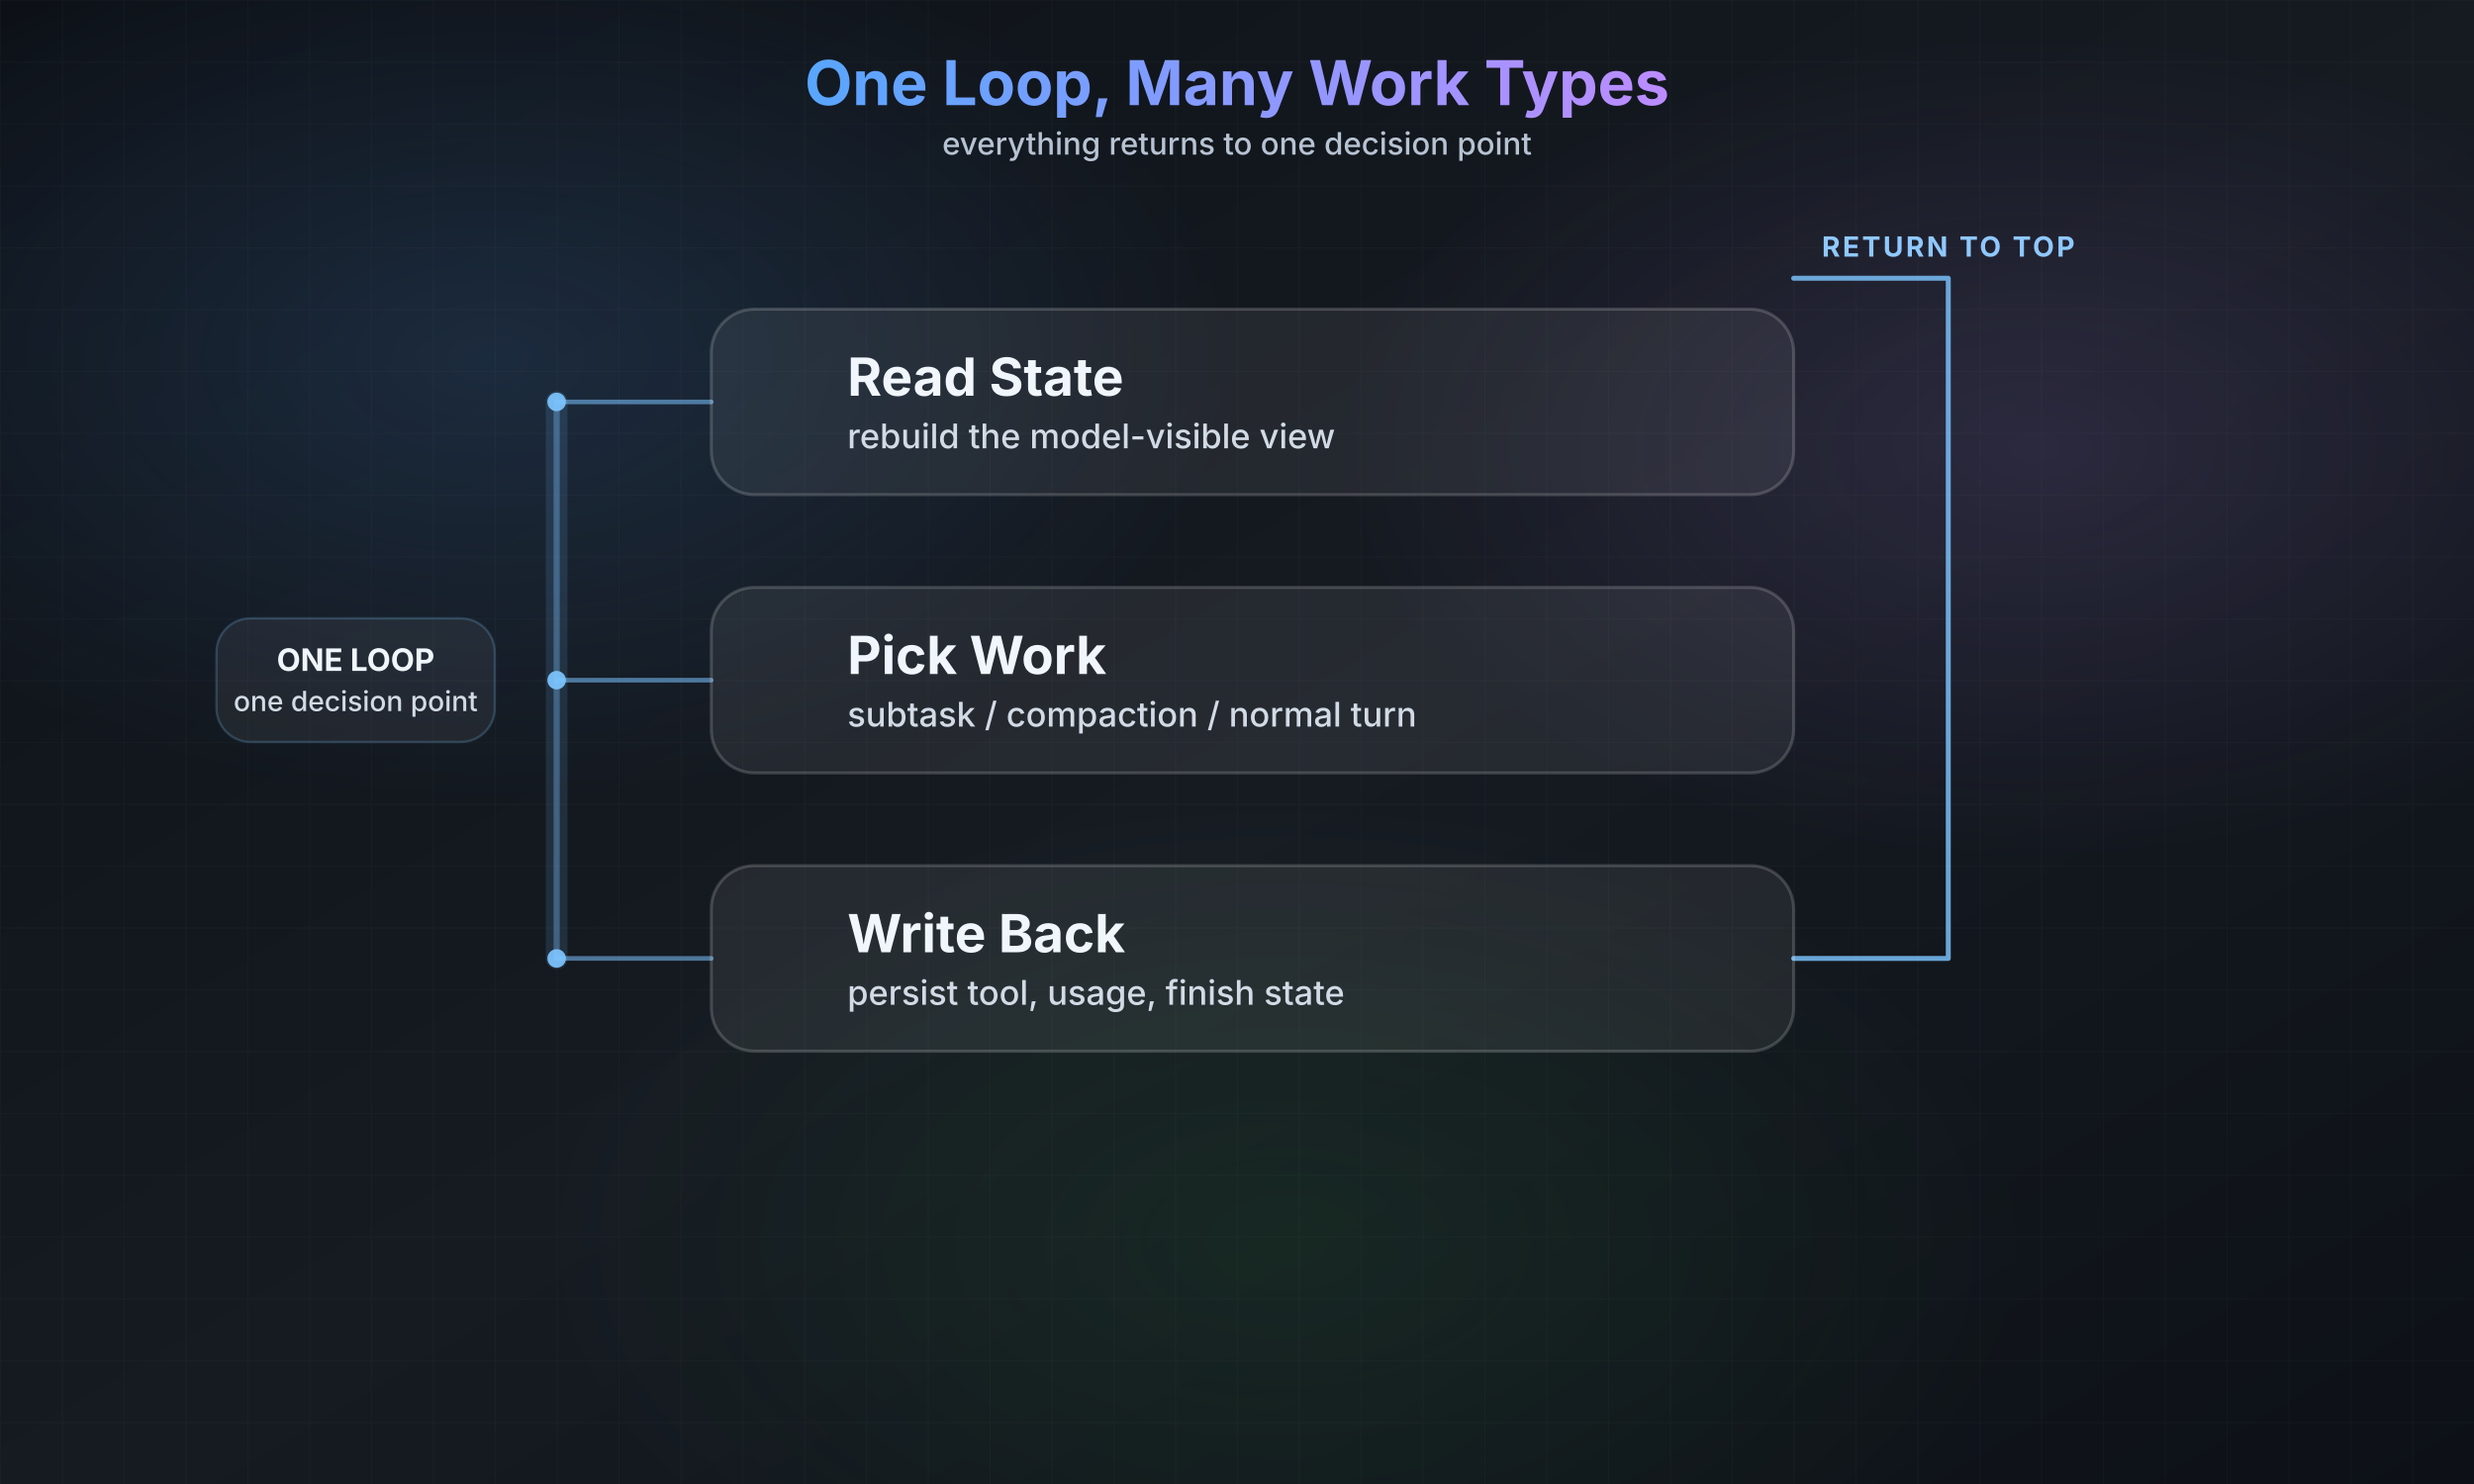
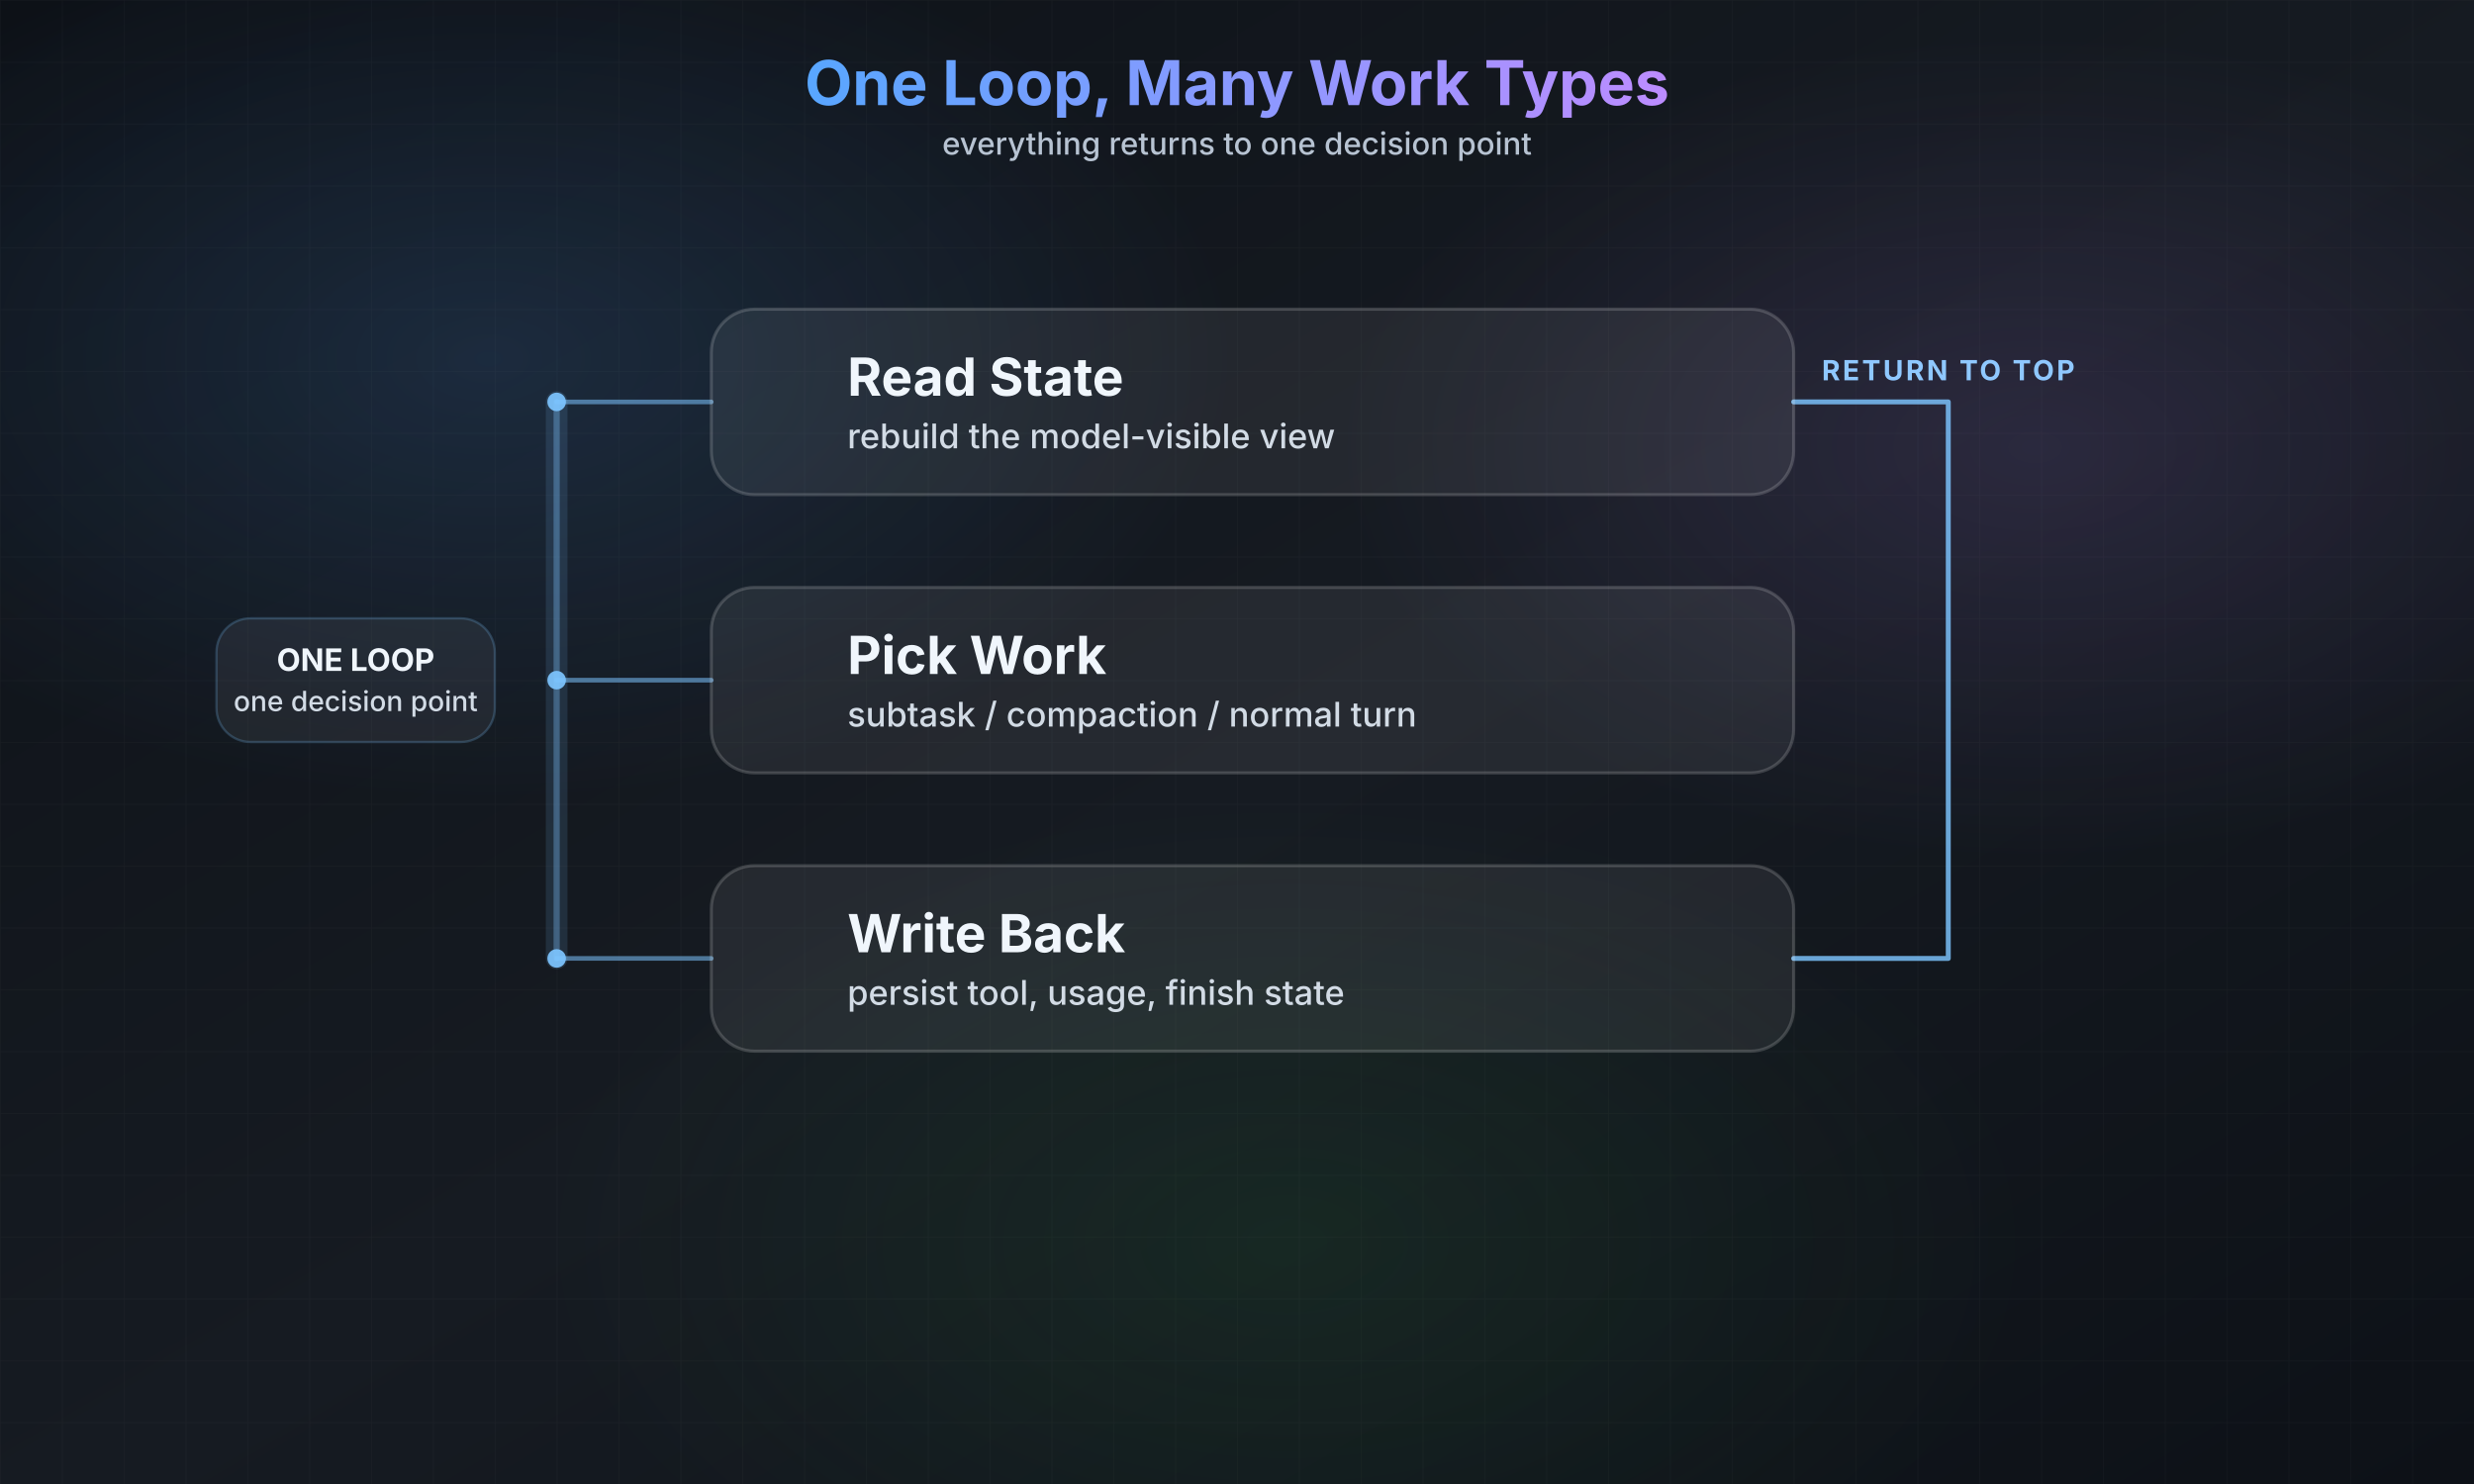
<svg xmlns="http://www.w3.org/2000/svg" viewBox="0 0 1600 960" width="1600" height="960" role="img" aria-label="One Loop, Many Work Types">
  <style>
    text { font-family: "Inter", "SF Pro Display", -apple-system, BlinkMacSystemFont, "Segoe UI", sans-serif; }
    .title { font-size: 40px; font-weight: 700; fill: url(#titleGrad); }
    .subtitle { font-size: 20px; font-weight: 500; fill: #b7c3d2; }
    .card-title { font-size: 34px; font-weight: 700; fill: #f0f6fc; }
    .card-meta { font-size: 22px; font-weight: 500; fill: #d2dbe5; }
    .label-title { font-size: 20px; font-weight: 700; fill: #f0f6fc; }
    .label-meta { font-size: 18px; font-weight: 500; fill: #d2dbe5; }
    .support { font-size: 18px; font-weight: 700; letter-spacing: 1.6px; fill: #8fc8ff; }
    .card { fill: rgba(255,255,255,0.07); stroke: rgba(255,255,255,0.17); stroke-width: 2; }
    .label { fill: rgba(255,255,255,0.06); stroke: rgba(125,196,255,0.22); stroke-width: 1.5; }
    .rail { fill: none; stroke: rgba(125,196,255,0.34); stroke-width: 4; stroke-linecap: round; }
    .rail-soft { fill: none; stroke: rgba(125,196,255,0.13); stroke-width: 14; stroke-linecap: round; }
    .return { fill: none; stroke: rgba(125,196,255,0.82); stroke-width: 3.2; stroke-linecap: round; stroke-linejoin: round; }
    .link { fill: none; stroke: rgba(125,196,255,0.54); stroke-width: 3; stroke-linecap: round; }
    .dot { fill: rgba(125,196,255,0.92); }
  </style>
  <defs>
    <linearGradient id="bg" x1="0%" y1="0%" x2="100%" y2="100%">
      <stop offset="0%" stop-color="#0d1117" />
      <stop offset="52%" stop-color="#161b22" />
      <stop offset="100%" stop-color="#0d1117" />
    </linearGradient>
    <linearGradient id="titleGrad" x1="0%" y1="0%" x2="100%" y2="0%">
      <stop offset="0%" stop-color="#58a6ff" />
      <stop offset="100%" stop-color="#bc8cff" />
    </linearGradient>
    <pattern id="grid" width="40" height="40" patternUnits="userSpaceOnUse">
      <path d="M40 0 L0 0 0 40" fill="none" stroke="rgba(255,255,255,0.03)" stroke-width="1" />
    </pattern>
    <radialGradient id="glowBlue" cx="20%" cy="24%" r="30%">
      <stop offset="0%" stop-color="#58a6ff" stop-opacity="0.15" />
      <stop offset="100%" stop-color="#58a6ff" stop-opacity="0" />
    </radialGradient>
    <radialGradient id="glowPurple" cx="82%" cy="30%" r="28%">
      <stop offset="0%" stop-color="#bc8cff" stop-opacity="0.13" />
      <stop offset="100%" stop-color="#bc8cff" stop-opacity="0" />
    </radialGradient>
    <radialGradient id="glowGreen" cx="52%" cy="84%" r="30%">
      <stop offset="0%" stop-color="#3fb950" stop-opacity="0.10" />
      <stop offset="100%" stop-color="#3fb950" stop-opacity="0" />
    </radialGradient>
  </defs>
  <rect width="1600" height="960" fill="url(#bg)" />
  <rect width="1600" height="960" fill="url(#grid)" />
  <rect width="1600" height="960" fill="url(#glowBlue)" />
  <rect width="1600" height="960" fill="url(#glowPurple)" />
  <rect width="1600" height="960" fill="url(#glowGreen)" />
  <text x="800" y="68" text-anchor="middle" class="title">One Loop, Many Work Types</text>
  <text x="800" y="100" text-anchor="middle" class="subtitle">everything returns to one decision point</text>
  <path d="M360 260 V620" class="rail-soft" />
  <path d="M360 260 V620" class="rail" />
  <circle cx="360" cy="260" r="6" class="dot" />
  <circle cx="360" cy="440" r="6" class="dot" />
  <circle cx="360" cy="620" r="6" class="dot" />
  <path d="M360 260 H460" class="link" />
  <path d="M360 440 H460" class="link" />
  <path d="M360 620 H460" class="link" />
-   <path d="M1160 620 H1260 V180 H1160" class="return" />
-   <text x="1260" y="166" text-anchor="middle" class="support">RETURN TO TOP</text>
+   <path d="M1160 620 H1260 V260 H1160" class="return" />
+   <text x="1260" y="246" text-anchor="middle" class="support">RETURN TO TOP</text>
  <g>
    <rect x="460" y="200" width="700" height="120" rx="28" class="card" />
    <text x="548" y="256" class="card-title">Read State</text>
    <text x="548" y="290" class="card-meta">rebuild the model-visible view</text>
  </g>
  <g>
    <rect x="460" y="380" width="700" height="120" rx="28" class="card" />
    <text x="548" y="436" class="card-title">Pick Work</text>
    <text x="548" y="470" class="card-meta">subtask / compaction / normal turn</text>
  </g>
  <g>
    <rect x="140" y="400" width="180" height="80" rx="22" class="label" />
    <text x="230" y="434" text-anchor="middle" class="label-title">ONE LOOP</text>
    <text x="230" y="460" text-anchor="middle" class="label-meta">one decision point</text>
  </g>
  <g>
    <rect x="460" y="560" width="700" height="120" rx="28" class="card" />
    <text x="548" y="616" class="card-title">Write Back</text>
    <text x="548" y="650" class="card-meta">persist tool, usage, finish state</text>
  </g>
</svg>
